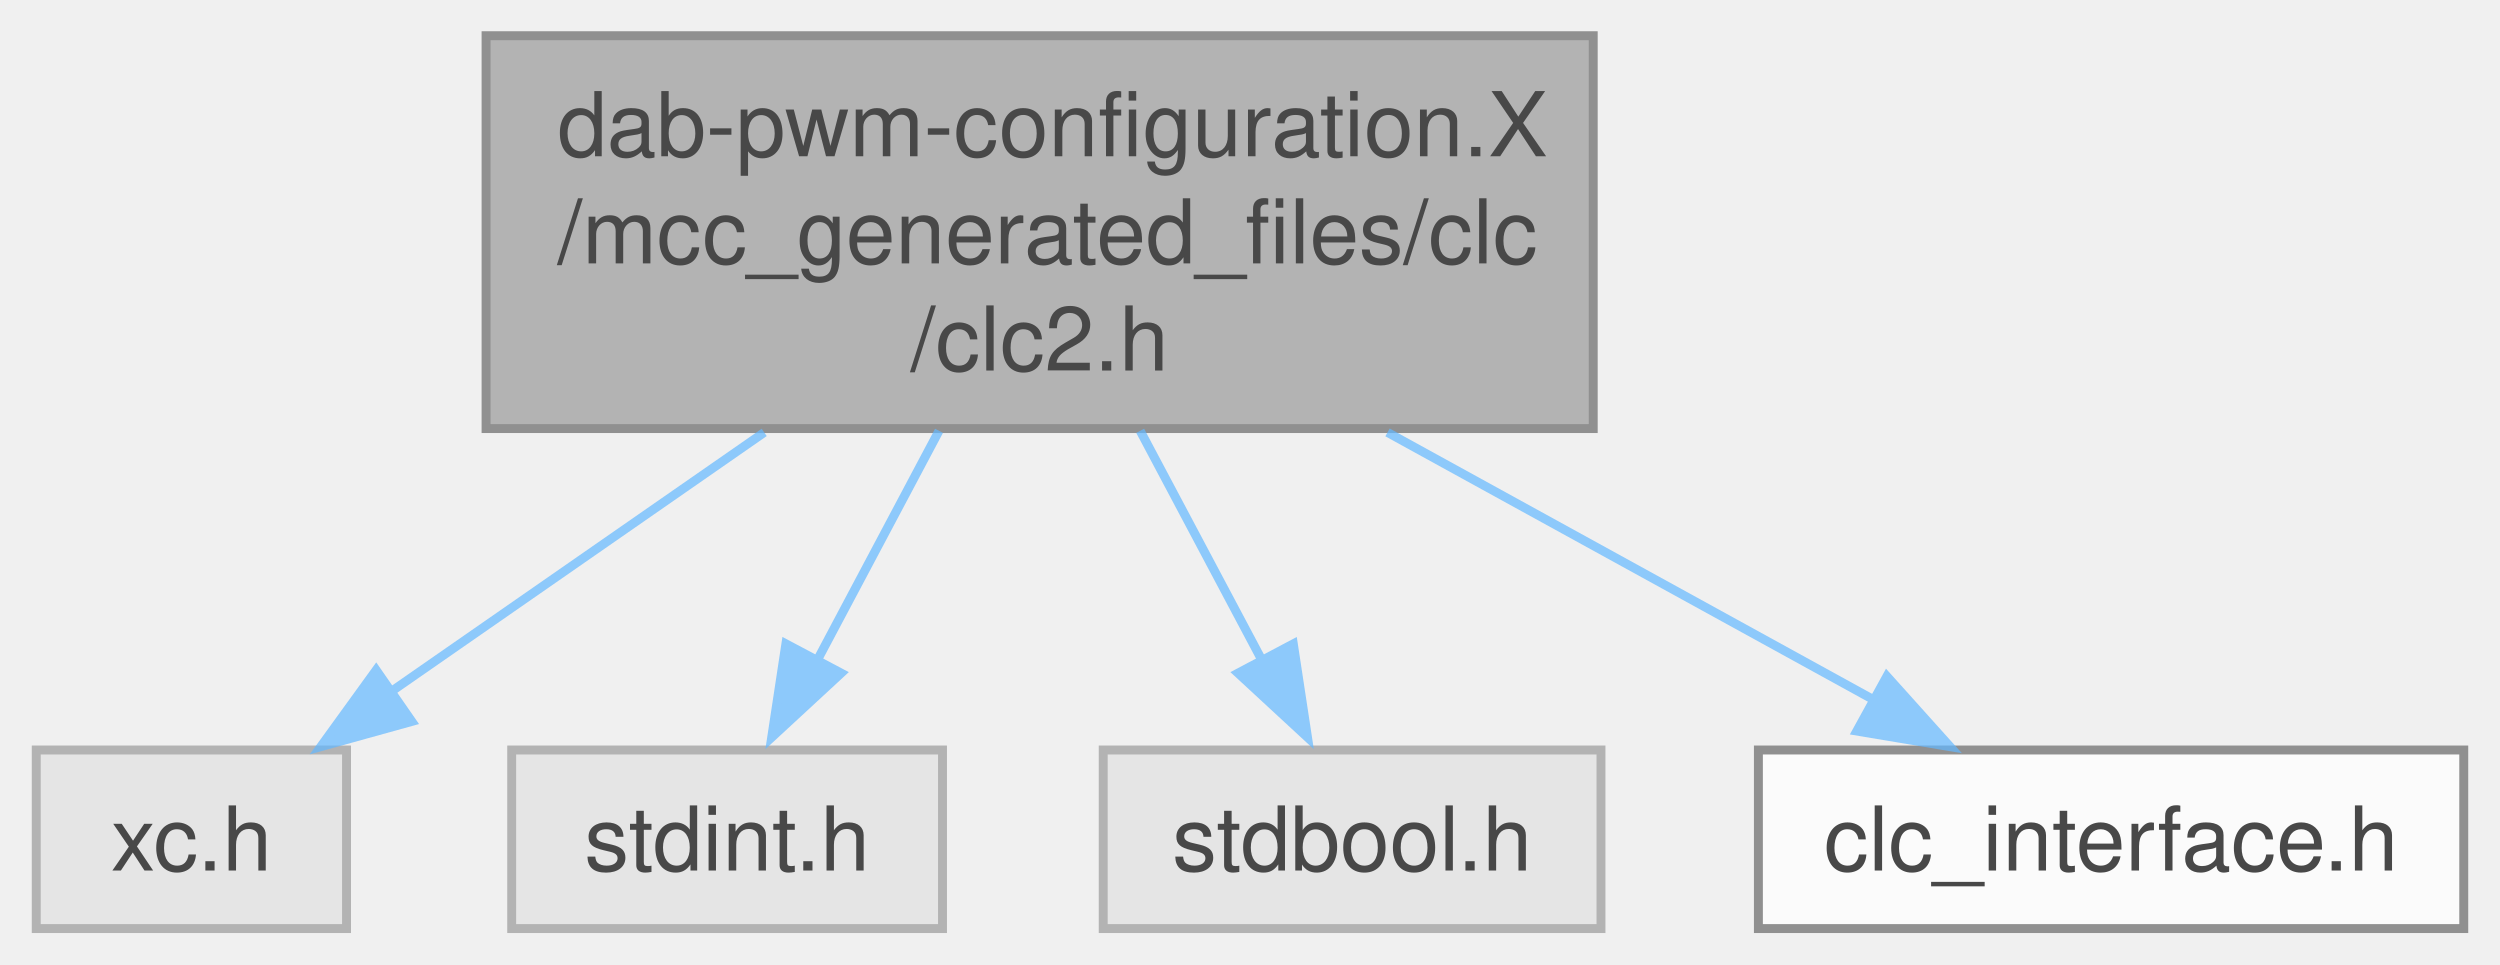
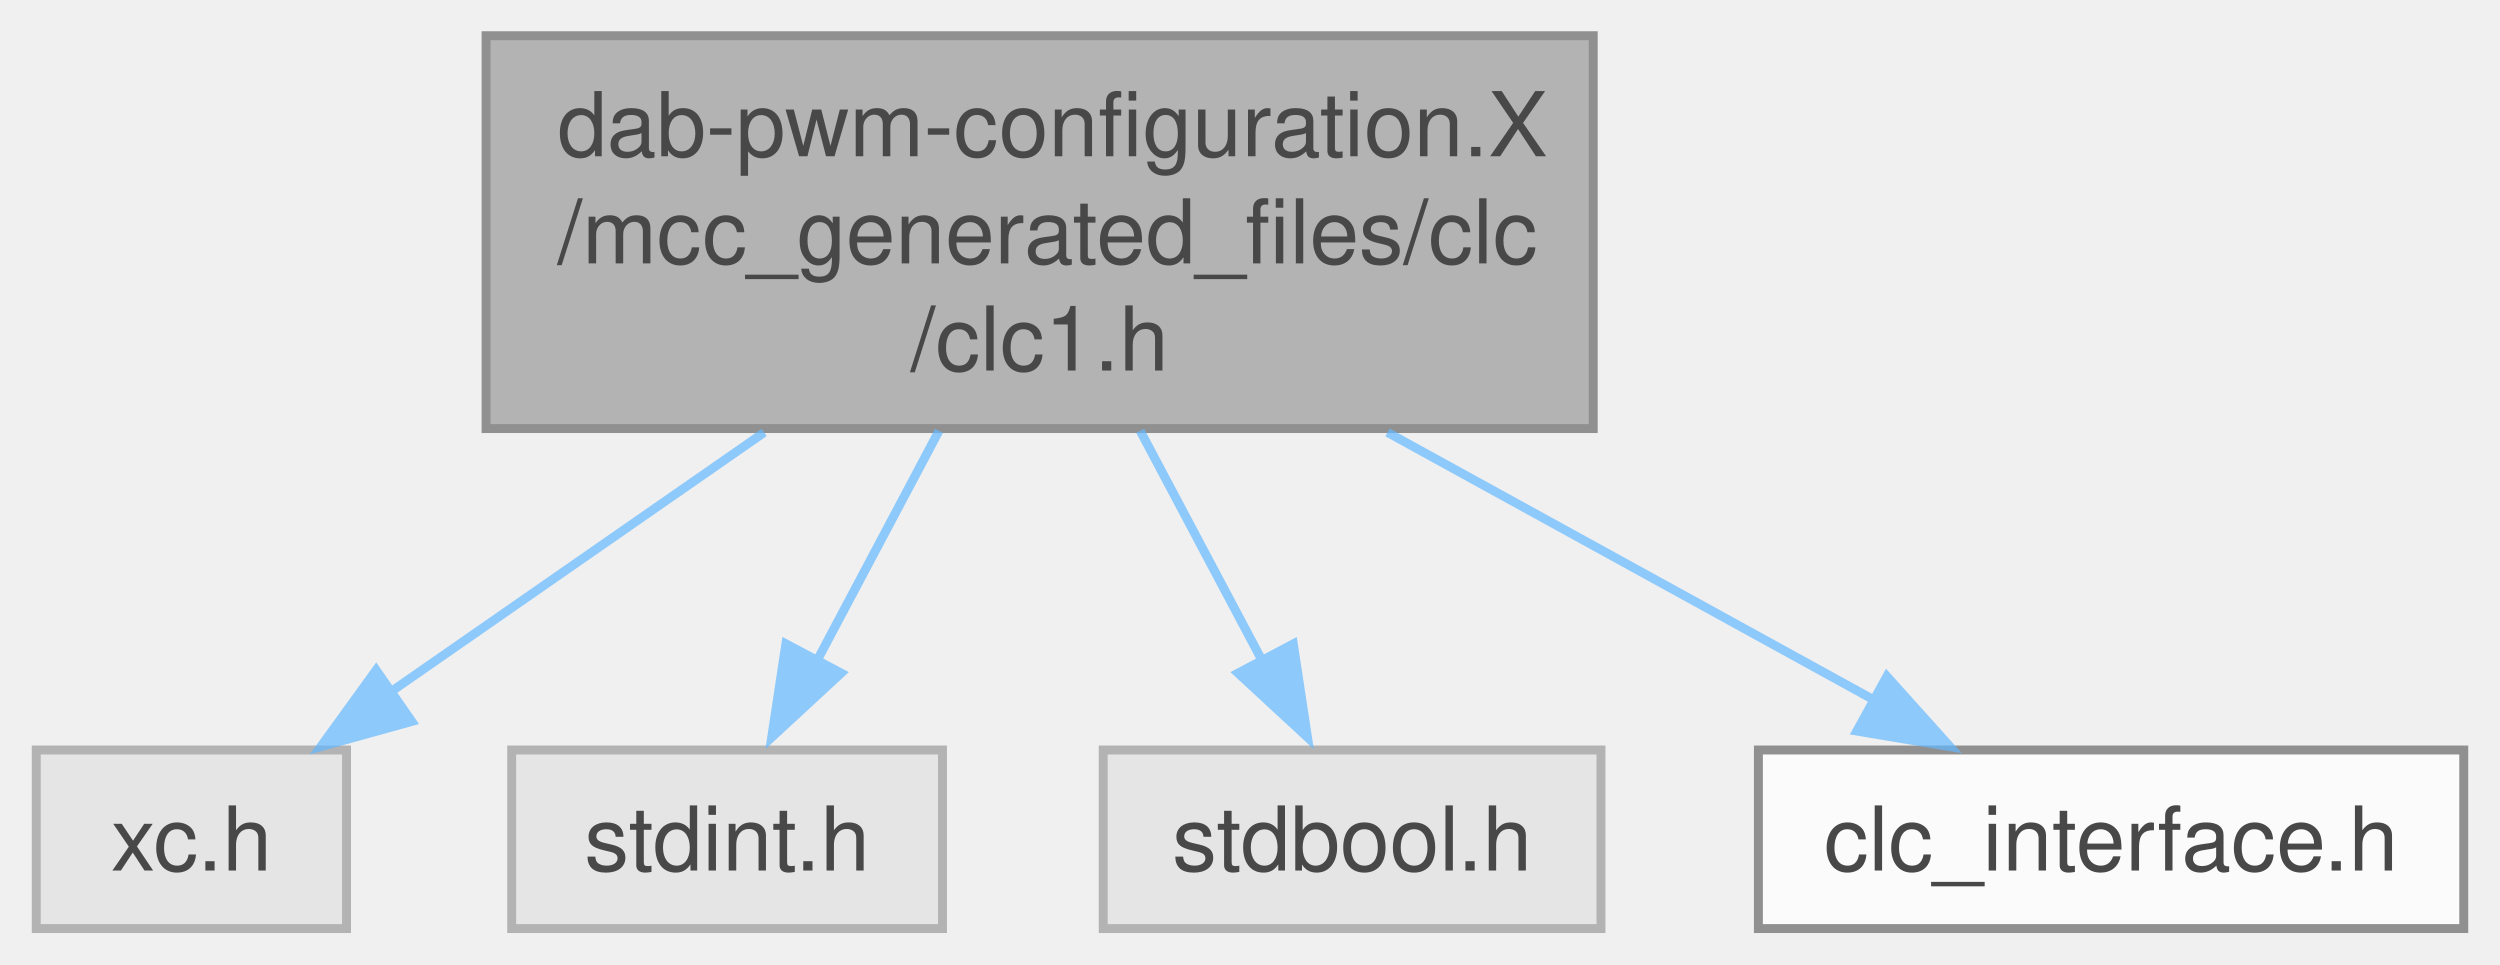
<svg xmlns="http://www.w3.org/2000/svg" xmlns:xlink="http://www.w3.org/1999/xlink" width="280pt" height="108pt" viewBox="0.00 0.00 279.88 108.00">
  <svg id="main" version="1.1" xml:space="preserve">
    <style type="text/css">
.node, .edge {opacity: 0.7;}
.node.selected, .edge.selected {opacity: 1;}
.edge:hover path { stroke: red; }
.edge:hover polygon { stroke: red; fill: red; }
</style>
    <svg id="graph" class="graph">
      <g id="graph0" class="graph" transform="scale(1 1) rotate(0) translate(4 104)">
        <g id="Node000001" class="node">
          <g id="a_Node000001">
-             <a xlink:title="This is the generated driver header file for the CLC2 driver.">
+             <a xlink:title="This is the generated driver header file for the CLC1 driver.">
              <polygon fill="#999999" stroke="#666666" points="174.38,-100 50.38,-100 50.38,-56 174.38,-56 174.38,-100" />
              <text text-anchor="start" x="58.38" y="-86.5" font-family="Helvetica,sans-Serif" font-size="10.00">dab-pwm-configuration.X</text>
              <text text-anchor="start" x="58.38" y="-74.5" font-family="Helvetica,sans-Serif" font-size="10.00">/mcc_generated_files/clc</text>
-               <text text-anchor="middle" x="112.38" y="-62.5" font-family="Helvetica,sans-Serif" font-size="10.00">/clc2.h</text>
+               <text text-anchor="middle" x="112.38" y="-62.5" font-family="Helvetica,sans-Serif" font-size="10.00">/clc1.h</text>
            </a>
          </g>
        </g>
        <g id="Node000002" class="node">
          <g id="a_Node000002">
            <a xlink:title=" ">
              <polygon fill="#e0e0e0" stroke="#999999" points="34.75,-20 0,-20 0,0 34.75,0 34.75,-20" />
              <text text-anchor="middle" x="17.38" y="-6.5" font-family="Helvetica,sans-Serif" font-size="10.00">xc.h</text>
            </a>
          </g>
        </g>
        <g id="edge1_Node000001_Node000002" class="edge">
          <g id="a_edge1_Node000001_Node000002">
            <a xlink:title=" ">
              <path fill="none" stroke="#63b8ff" d="M81.53,-55.57C67.89,-46.09 52.15,-35.16 39.67,-26.49" />
              <polygon fill="#63b8ff" stroke="#63b8ff" points="42.06,-23.2 31.86,-20.37 38.07,-28.95 42.06,-23.2" />
            </a>
          </g>
        </g>
        <g id="Node000003" class="node">
          <g id="a_Node000003">
            <a xlink:title=" ">
              <polygon fill="#e0e0e0" stroke="#999999" points="101.5,-20 53.25,-20 53.25,0 101.5,0 101.5,-20" />
              <text text-anchor="middle" x="77.38" y="-6.5" font-family="Helvetica,sans-Serif" font-size="10.00">stdint.h</text>
            </a>
          </g>
        </g>
        <g id="edge2_Node000001_Node000003" class="edge">
          <g id="a_edge2_Node000001_Node000003">
            <a xlink:title=" ">
              <path fill="none" stroke="#63b8ff" d="M101.11,-55.75C96.72,-47.47 91.72,-38.06 87.45,-30.01" />
              <polygon fill="#63b8ff" stroke="#63b8ff" points="90.15,-28.61 82.37,-21.42 83.96,-31.89 90.15,-28.61" />
            </a>
          </g>
        </g>
        <g id="Node000004" class="node">
          <g id="a_Node000004">
            <a xlink:title=" ">
              <polygon fill="#e0e0e0" stroke="#999999" points="175.25,-20 119.5,-20 119.5,0 175.25,0 175.25,-20" />
              <text text-anchor="middle" x="147.38" y="-6.5" font-family="Helvetica,sans-Serif" font-size="10.00">stdbool.h</text>
            </a>
          </g>
        </g>
        <g id="edge3_Node000001_Node000004" class="edge">
          <g id="a_edge3_Node000001_Node000004">
            <a xlink:title=" ">
              <path fill="none" stroke="#63b8ff" d="M123.64,-55.75C128.03,-47.47 133.03,-38.06 137.3,-30.01" />
              <polygon fill="#63b8ff" stroke="#63b8ff" points="140.79,-31.89 142.38,-21.42 134.6,-28.61 140.79,-31.89" />
            </a>
          </g>
        </g>
        <g id="Node000005" class="node">
          <g id="a_Node000005">
-             <a xlink:href="a00125_source.html" target="_top" xlink:title=" ">
+             <a xlink:href="a00128_source.html" target="_top" xlink:title=" ">
              <polygon fill="white" stroke="#666666" points="271.88,-20 192.88,-20 192.88,0 271.88,0 271.88,-20" />
              <text text-anchor="middle" x="232.38" y="-6.5" font-family="Helvetica,sans-Serif" font-size="10.00">clc_interface.h</text>
            </a>
          </g>
        </g>
        <g id="edge4_Node000001_Node000005" class="edge">
          <g id="a_edge4_Node000001_Node000005">
            <a xlink:title=" ">
              <path fill="none" stroke="#63b8ff" d="M151.34,-55.57C169.24,-45.72 190.02,-34.3 206.05,-25.48" />
              <polygon fill="#63b8ff" stroke="#63b8ff" points="207.27,-28.25 214.35,-20.37 203.9,-22.12 207.27,-28.25" />
            </a>
          </g>
        </g>
      </g>
    </svg>
  </svg>
  <style type="text/css">

[data-mouse-over-selected='false'] { opacity: 0.7; }
[data-mouse-over-selected='true']  { opacity: 1.0; }

</style>
</svg>
